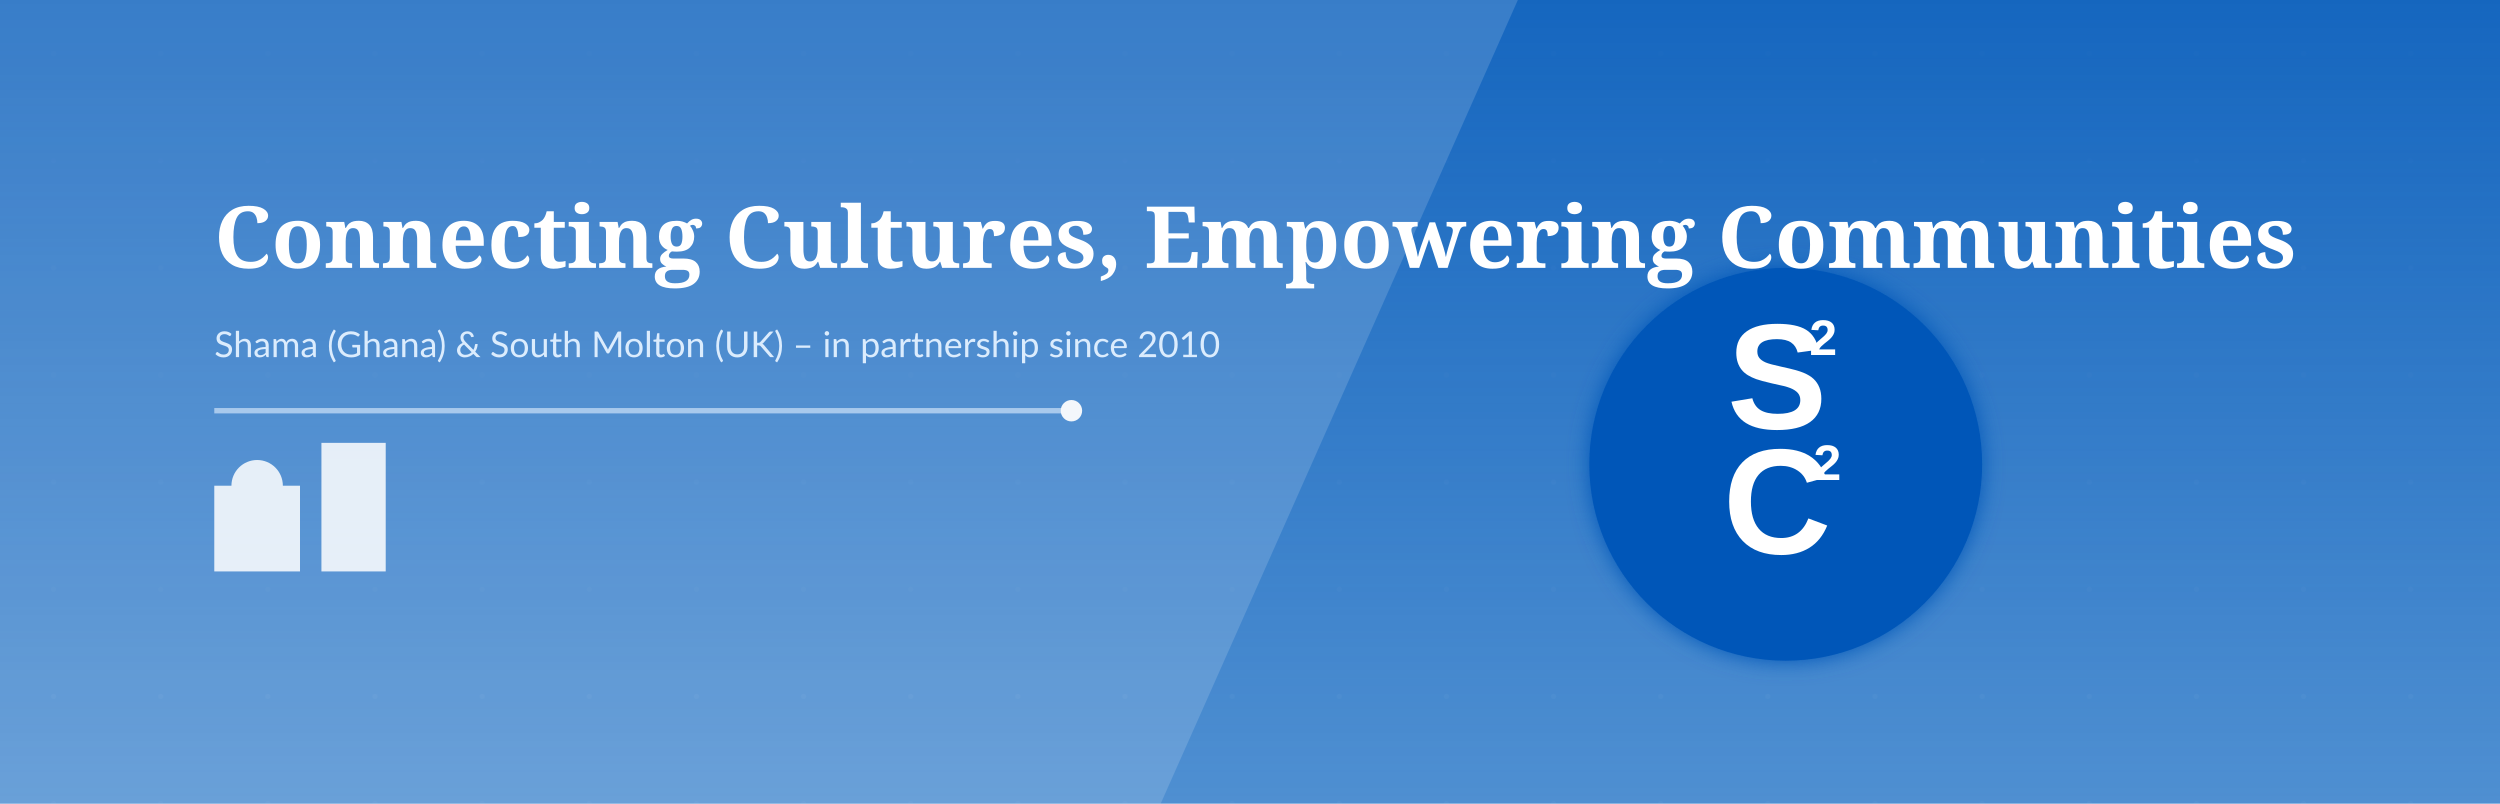
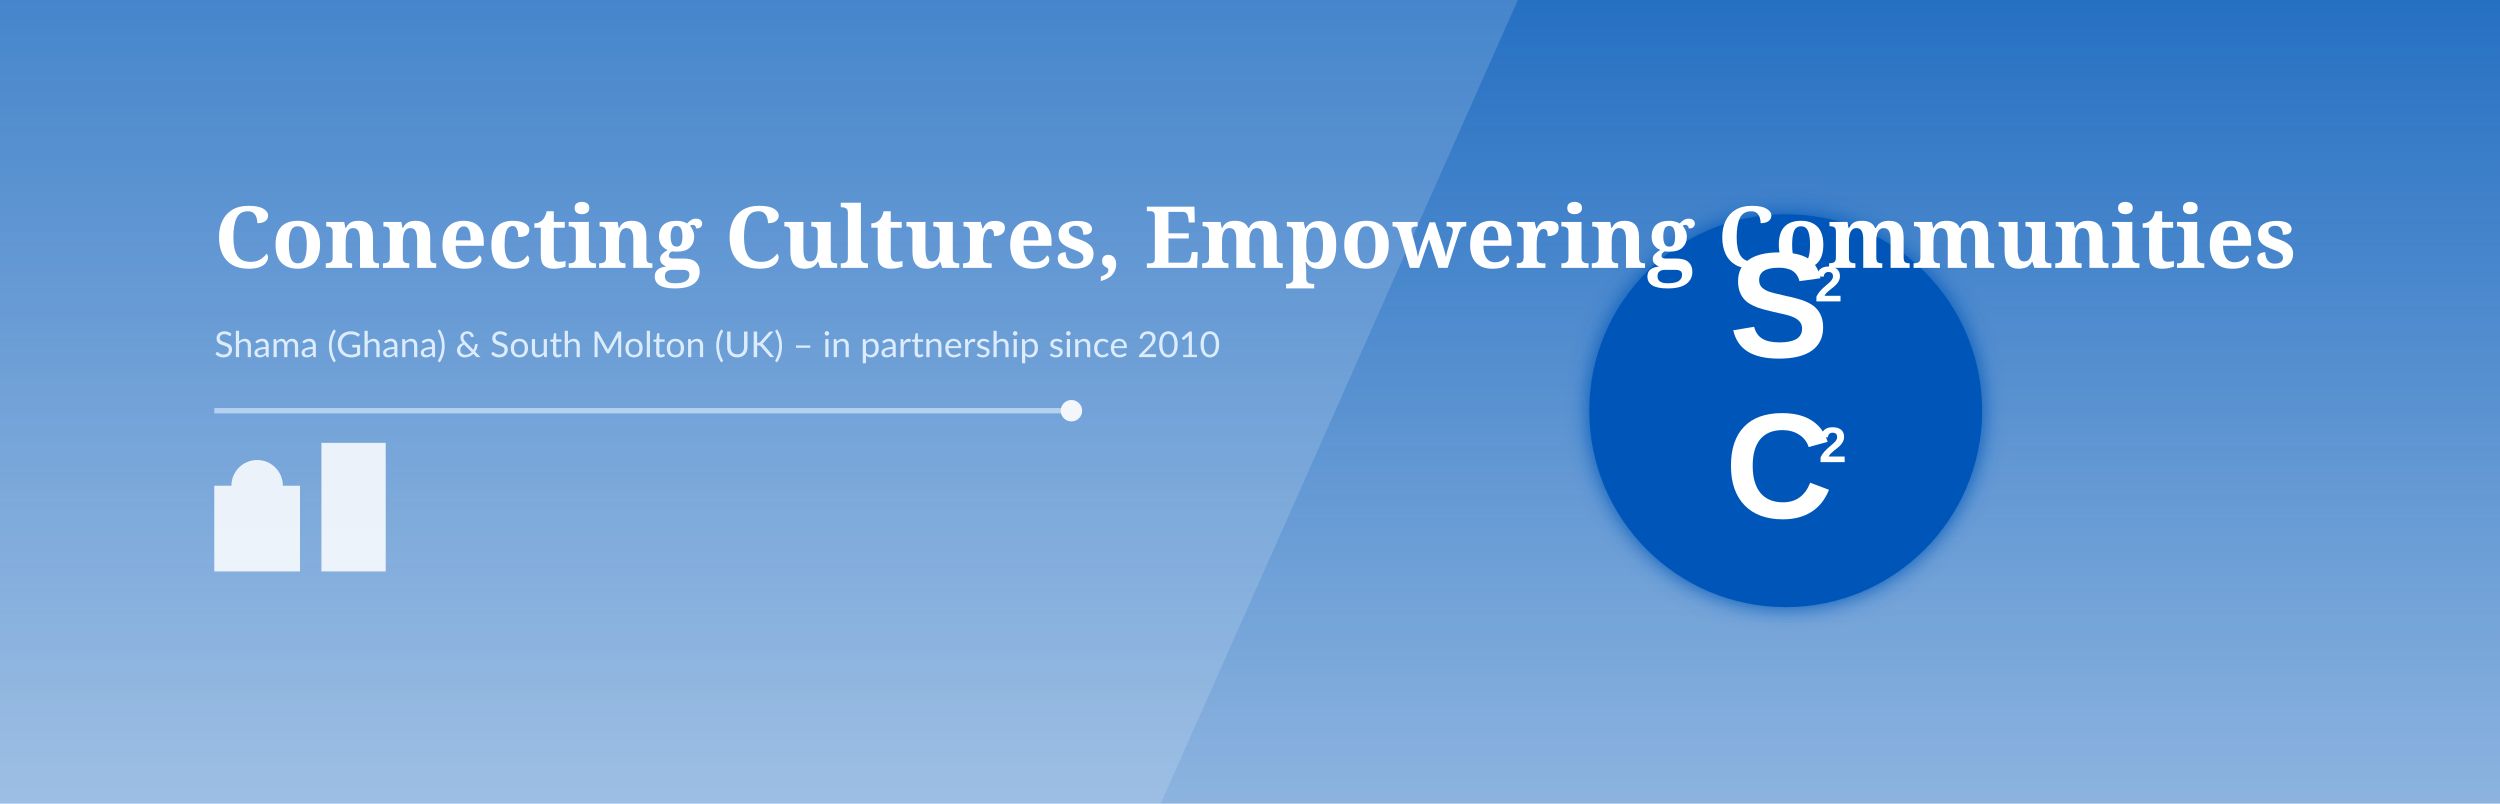
- <svg xmlns="http://www.w3.org/2000/svg" viewBox="0 0 1400 450" width="1400" height="450" aria-label="Shama Sister City Commission Dynamic Banner">
+ <svg xmlns="http://www.w3.org/2000/svg" viewBox="0 0 1400 450" preserveAspectRatio="xMidYMid meet" style="width:100%; height:auto;">
  <defs>
    <linearGradient id="gradOverlay" x1="0" x2="0" y1="0" y2="1">
      <stop offset="0%" stop-color="#0057B8" stop-opacity="0.85" />
      <stop offset="100%" stop-color="#0057B8" stop-opacity="0.45" />
    </linearGradient>
    <pattern id="subtlePattern" width="60" height="60" patternUnits="userSpaceOnUse">
      <circle cx="30" cy="30" r="1.5" fill="white" opacity="0.08" />
    </pattern>
    <filter id="glowFilter" x="-50%" y="-50%" width="200%" height="200%">
      <feGaussianBlur in="SourceGraphic" stdDeviation="6" result="blur" />
      <feMerge>
        <feMergeNode in="blur" />
        <feMergeNode in="SourceGraphic" />
      </feMerge>
    </filter>
    <style>
      .headline { font-family: 'Playfair Display', serif; font-size: 48px; fill: #ffffff; font-weight: 700; }
      .subtext  { font-family: 'Lato', sans-serif; font-size: 20px; fill: #e2f0ff; opacity: 0.95; }
      .logoBase { font-family: 'Arial', sans-serif; font-size: 84px; fill: #ffffff; font-weight: bold; }
      .sup2     { font-size: 28px; baseline-shift: super; }
+ 
+       /* Responsive rules */
+       @media all and (max-width: 1200px) {
+         .headline { font-size: 40px; }
+         .subtext { font-size: 18px; }
+         .logoBase { font-size: 70px; }
+       }
+       @media all and (max-width: 800px) {
+         .headline { font-size: 32px; x: 80px; } /* move it inwards */
+         .subtext { font-size: 16px; x: 80px; }
+         .logoBase { font-size: 60px; }
+         /* Move logo lower or center if needed */
+         /* Hide decorative shapes if they crowd display */
+       }
+       @media all and (max-width: 480px) {
+         .headline { font-size: 24px; x: 40px; }
+         .subtext { font-size: 14px; x: 40px; }
+         .logoBase { font-size: 48px; }
+         /* Maybe move logo to top, text below, smaller padding */
+       }
    </style>
  </defs>
  <rect width="1400" height="450" fill="#fff" />
-   <clipPath id="bgClip">
-     <rect x="0" y="0" width="1400" height="450" />
-   </clipPath>
-   <rect x="0" y="0" width="1400" height="450" fill="#8fbde6" clip-path="url(#bgClip)" />
  <rect width="1400" height="450" fill="url(#subtlePattern)" />
  <rect width="1400" height="450" fill="url(#gradOverlay)" />
  <polygon points="0,0 850,0 650,450 0,450" fill="#ffffff" opacity="0.15" />
-   <g transform="translate(1000,230)" filter="url(#glowFilter)" text-anchor="middle">
-     <circle cx="0" cy="30" r="110" fill="#0057B8" />
-     <text x="-2" y="10" class="logoBase">S<tspan class="sup2" dx="-10" dy="-30">2</tspan>
+   <g id="logoGroup" transform="translate(1000,230)" filter="url(#glowFilter)" text-anchor="middle">
+     <circle cx="0" cy="0" r="110" fill="#0057B8" />
+     <text x="0" y="-30" class="logoBase">S<tspan class="sup2" dx="-8" dy="-20">2</tspan>
    </text>
-     <text x="-2" y="80" class="logoBase">C<tspan class="sup2" dx="-10" dy="-30">2</tspan>
+     <text x="0" y="60" class="logoBase">C<tspan class="sup2" dx="-8" dy="-20">2</tspan>
    </text>
  </g>
-   <text x="120" y="150" class="headline">Connecting Cultures, Empowering Communities</text>
-   <text x="120" y="200" class="subtext">Shama (Ghana) &amp; South Molton (UK) – in partnership since 2010</text>
+   <text id="headlineText" x="120" y="150" class="headline">Connecting Cultures, Empowering Communities</text>
+   <text id="subtextText" x="120" y="200" class="subtext">Shama (Ghana) &amp; South Molton (UK) – in partnership since 2010</text>
  <path d="M120,230 L600,230" stroke="#e2f0ff" stroke-width="3" opacity="0.6" />
  <circle cx="600" cy="230" r="6" fill="#f3f7fb" />
  <g transform="translate(120,320) scale(1.2)" opacity="0.85">
    <rect x="0" y="-40" width="40" height="40" fill="#ffffff" />
    <rect x="50" y="-60" width="30" height="60" fill="#ffffff" />
    <circle cx="20" cy="-40" r="12" fill="#ffffff" />
  </g>
</svg>
